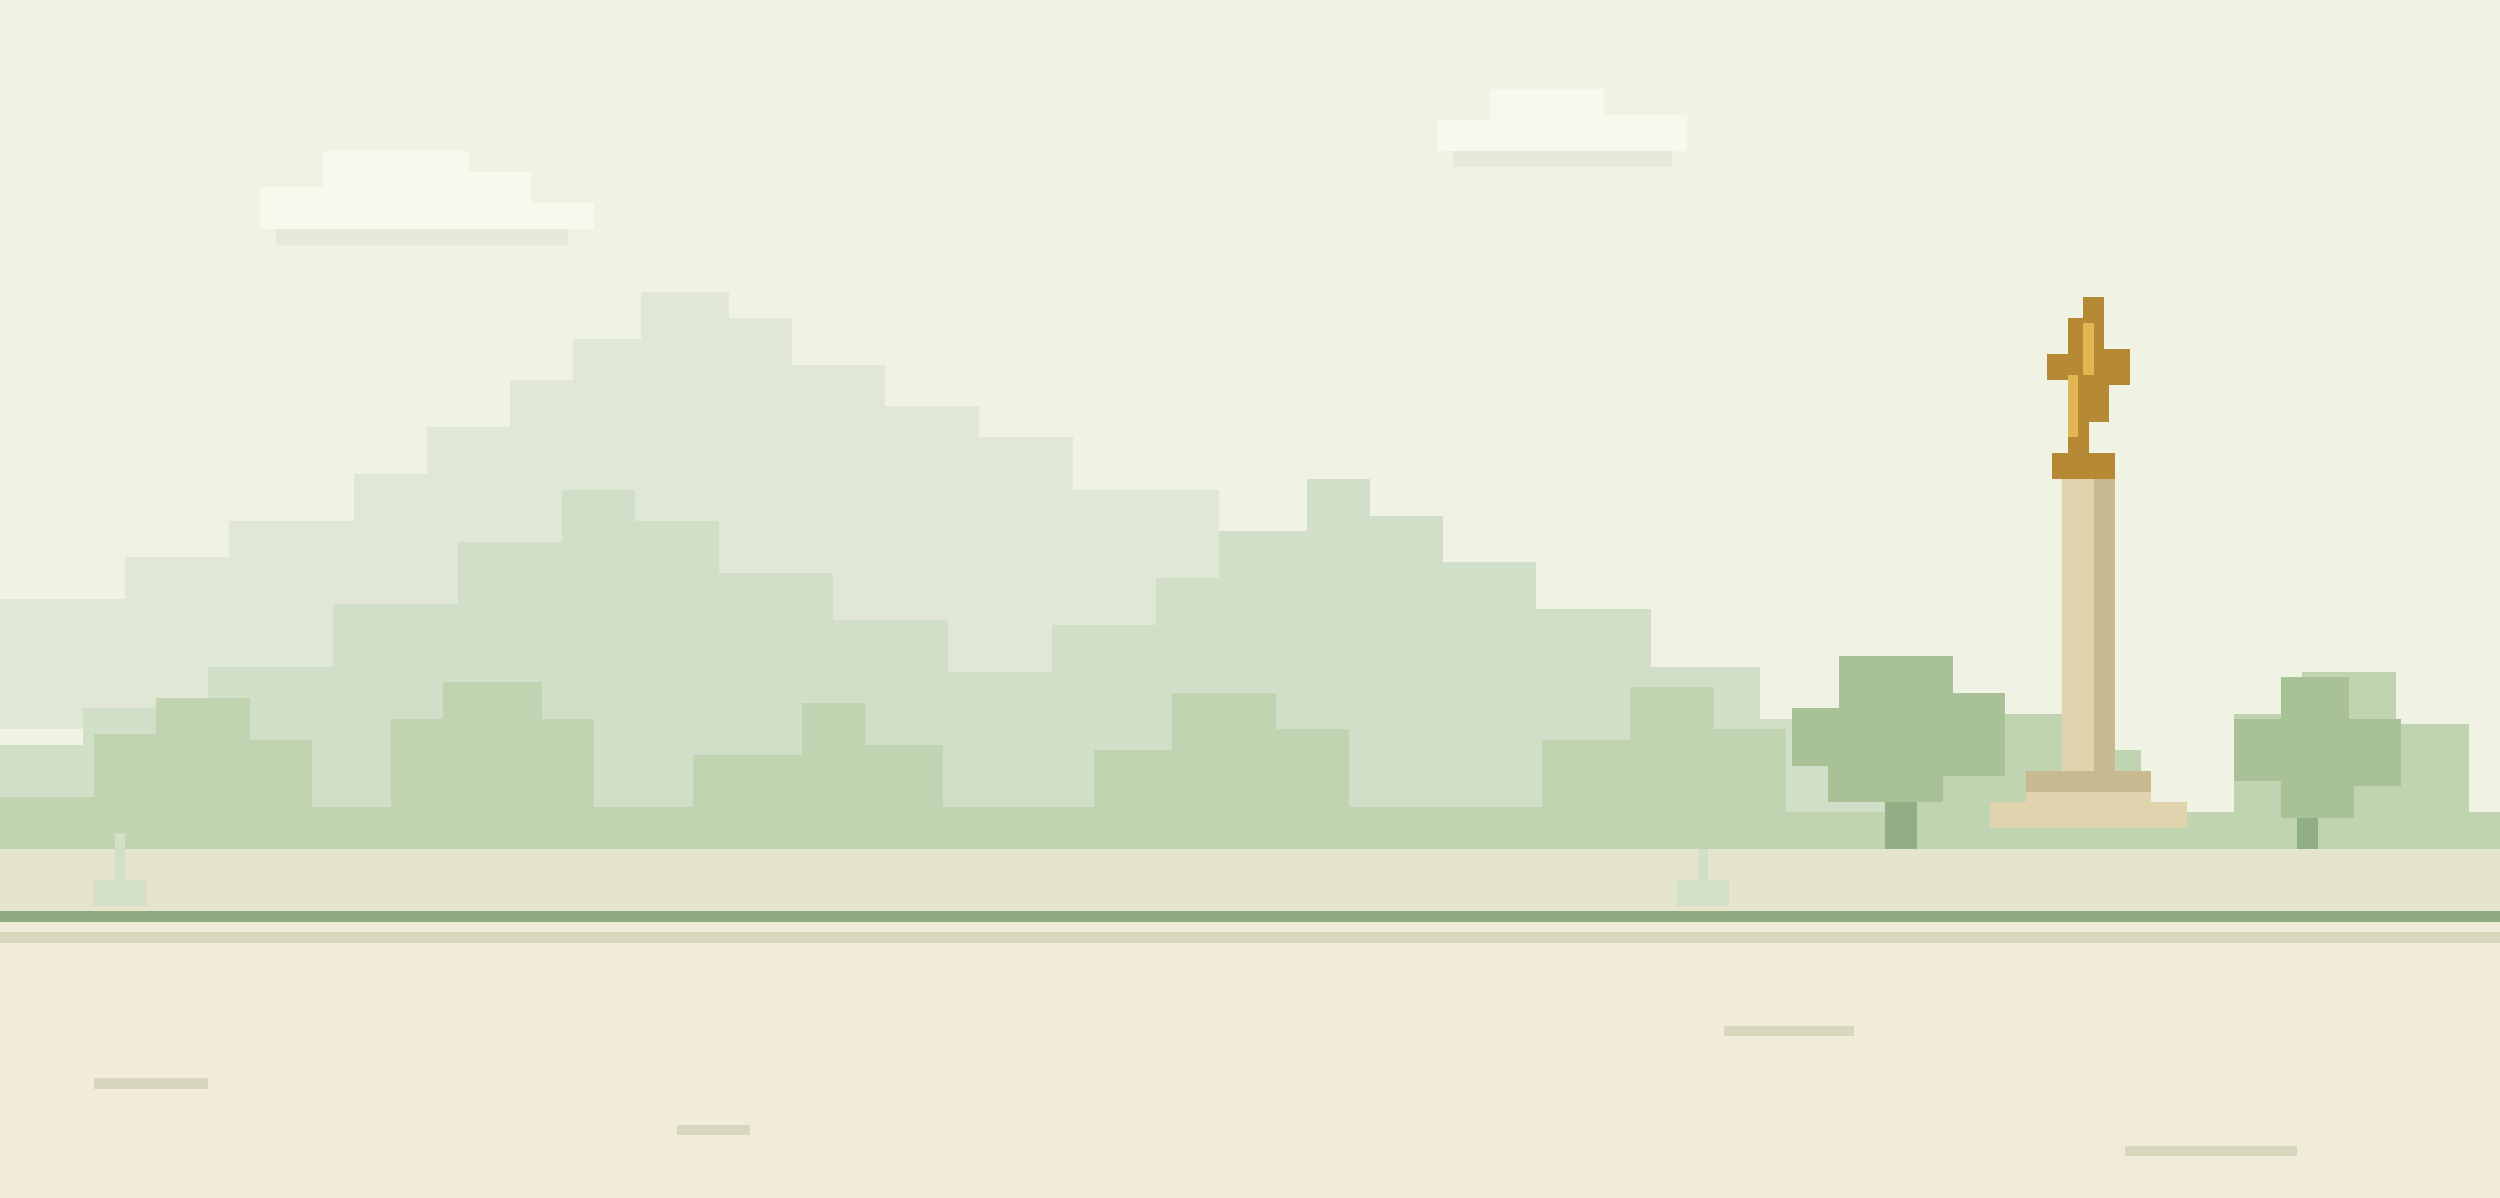
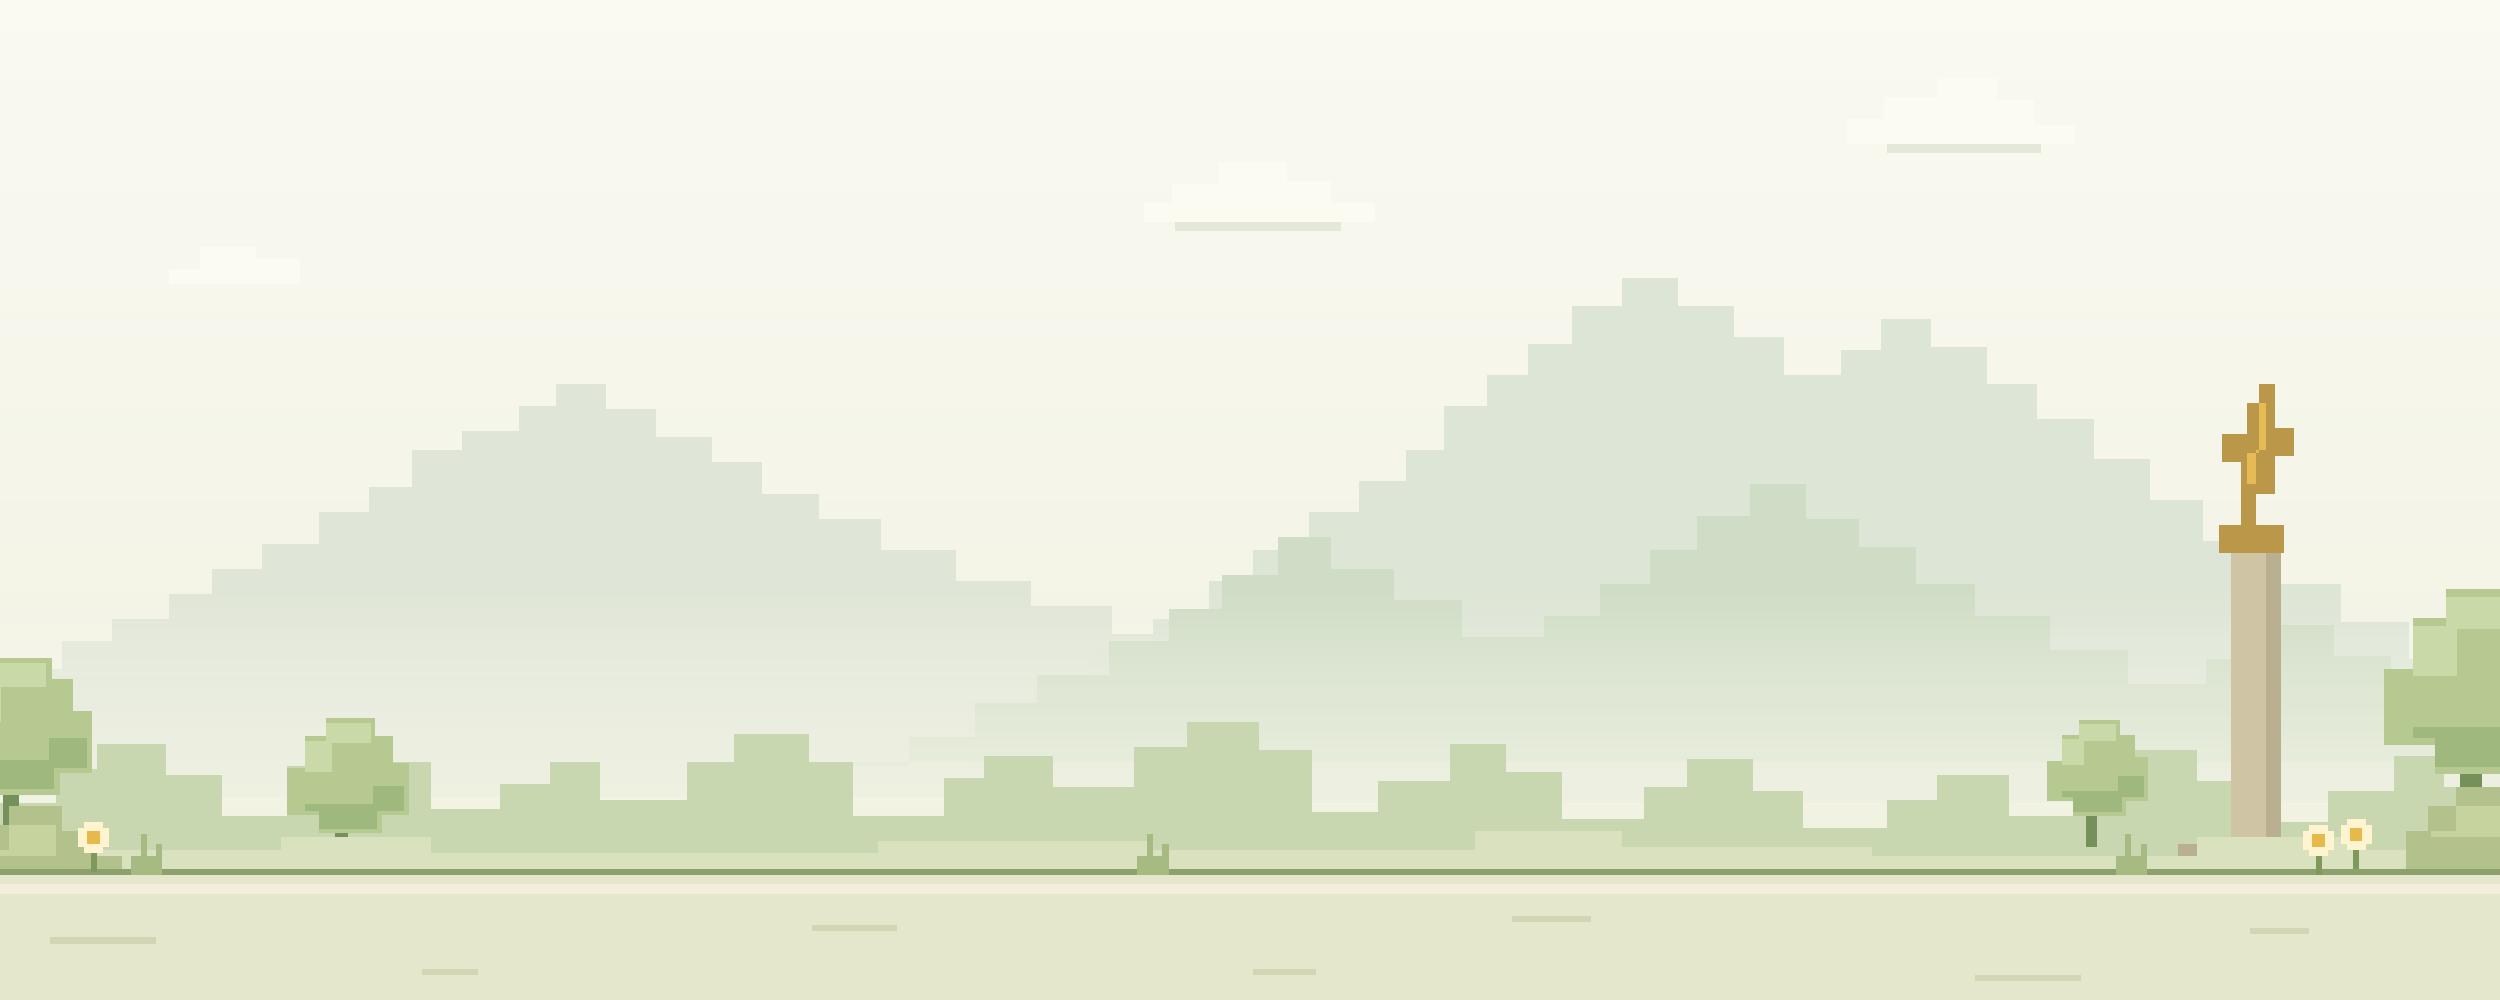
- <svg xmlns="http://www.w3.org/2000/svg" width="480" height="230" viewBox="0 0 480 230" shape-rendering="crispEdges">
-   <path fill="#f0f2e3" d="M0 0h480v230H0z" />
-   <path fill="#e0e7d5" d="M0 115h24v-8h20v-7h24v-9h14v-9h16v-9h12v-8h13v-9h17v5h12v9h18v8h18v6h18v10h28v11h26v12h20v23H0z" />
-   <path fill="#d2dfc8" d="M0 143h16v-7h24v-8h24v-12h24v-12h20v-10h14v6h16v10h22v9h22v10h20v-9h20v-9h12v-9h17v-10h12v7h14v9h18v9h22v11h21v10h28v25H0z" />
-   <path fill="#f9f8ec" d="M50 36h12v-7h28v4h12v6h12v5H50zm226-13h10v-6h22v5h16v7h-48z" />
-   <path fill="#e6e9d9" d="M53 44h56v3H53zm226-15h42v3h-42z" />
-   <path fill="#c0d4b1" d="M0 153h18v-12h12v-7h18v8h12v13h15v-17h10v-7h19v7h10v17h19v-10h21v-10h12v8h15v12h29v-11h15v-11h20v7h14v15h37v-13h17v-10h16v8h14v16h25v-9h13v-10h15v7h15v12h18v-19h13v-8h18v10h14v17h25v-9h15v-8h17v14h22v29H0z" />
-   <path fill="#91ae84" d="M362 142h6v32h-6zm79 4h4v28h-4z" />
-   <path fill="#a8c196" d="M344 136h9v-10h22v7h10v16h-12v5h-22v-7h-7zm85 2h9v-8h13v8h10v13h-9v6h-14v-7h-9z" />
-   <path fill="#dfd4ad" d="M389 148h24v6h7v5h-38v-5h7zM396 92h10v57h-10z" />
-   <path fill="#c7ba90" d="M402 92h4v57h-4zm-13 56h24v4h-24z" />
-   <path fill="#b68a34" d="M400 57h4v10h5v7h-4v7h-4v6h5v5h-12v-5h3V73h-4v-5h4v-7h3z" />
-   <path fill="#e2b653" d="M400 62h2v10h-3v12h-2V72h3z" />
-   <path fill="#e5e5ce" d="M0 163h480v13H0z" />
-   <path fill="#8eaa80" d="M0 175h480v2H0z" />
-   <path fill="#f1ecda" d="M0 177h480v53H0z" />
-   <path fill="#d8d7bd" d="M0 179h480v2H0zm18 28h22v2H18zm112 9h14v2h-14zm201-19h25v2h-25zm77 23h33v2h-33z" />
-   <path fill="#d4dfc7" d="M18 169h4v-9h2v9h4v5H18zm304 0h4v-6h2v6h4v5h-10z" />
+ <svg xmlns="http://www.w3.org/2000/svg" width="1600" height="640" viewBox="0 0 800 320" shape-rendering="crispEdges" preserveAspectRatio="none">
+   <defs>
+     <linearGradient id="sky" x2="0" y2="1">
+       <stop stop-color="#faf9f2" />
+       <stop offset="1" stop-color="#eff1df" />
+     </linearGradient>
+     <linearGradient id="mist" x2="0" y2="1">
+       <stop stop-color="#faf9f2" stop-opacity="0" />
+       <stop offset="1" stop-color="#eff1df" />
+     </linearGradient>
+     <g id="tree">
+       <path fill="#76905b" d="M21 34h6v38h-6zM14 44h8v5h-8z" />
+       <path fill="#b5c991" d="M8 12h9V4h22v8h8v12h7v23H42v8H14v-8H0V26h8z" />
+       <path fill="#c9d9a8" d="M8 14h9V6h20v9H20v13H8z" />
+       <path fill="#9fb87e" d="M8 42h30v-8h14v11H40v8H14v-8H8z" />
+     </g>
+     <g id="shrub">
+       <path fill="#b3c28c" d="M0 16h7V8h9V2h17v8h9v8h10v10H0z" />
+       <path fill="#c7d39f" d="M8 16h8V8h15v10H8z" />
+     </g>
+     <g id="grass">
+       <path fill="#a6ba82" d="M0 7h3V0h2v7h3V3h2v10H0z" />
+     </g>
+     <g id="flower">
+       <path fill="#7f985c" d="M4 6h2v10H4z" />
+       <path fill="#fff4d0" d="M2 0h6v2h2v6H8v2H2V8H0V2h2z" />
+       <path fill="#e7b84a" d="M3 3h4v4H3z" />
+     </g>
+   </defs>
+   <path fill="url(#sky)" d="M0 0h800v320H0z" />
+   <path fill="#e0e6d7" d="M0 214h20v-9h16v-7h18v-8h14v-8h16v-8h18v-10h16v-8h14v-12h16v-6h18v-8h12v-7h16v8h16v9h18v8h16v10h18v8h20v10h24v10h24v8h26v9h24v52H0z" />
+   <path fill="#dde5d6" d="M310 231h21v-12h18v-11h20v-10h18v-12h14v-10h18v-12h16v-10h15v-10h12v-14h14v-10h13v-10h14V98h16v-9h18v9h18v10h16v12h18v-8h13v-10h16v9h18v12h16v11h18v13h18v13h17v13h22v14h22v12h22v12h30v12h28v-8h26v42H310z" />
+   <path fill="#d0ddc6" d="M267 245h24v-9h21v-11h20v-9h23v-11h19v-10h17v-11h18v-12h17v10h20v10h22v12h26v-7h18v-10h16v-11h15v-11h17v-10h18v11h17v9h18v12h19v10h24v11h25v11h25v-8h20v-11h21v10h18v11h30v10h28v13H267z" />
+   <path fill="url(#mist)" d="M0 190h800v81H0z" />
+   <path fill="#fcfbf1" d="M366 65h9v-6h15v-7h22v6h14v7h14v6h-74zm225-27h12v-7h17v-6h19v7h12v8h13v6h-73zM54 86h10v-7h18v4h14v8H54z" />
+   <path fill="#e4e8d8" d="M376 71h53v3h-53zm228-25h49v3h-49z" />
+   <path fill="#c9d7b0" d="M0 257h18v-11h13v-8h22v10h18v13h21v-16h12v-9h18v8h16v15h22v-8h16v-7h16v12h28v-12h15v-9h24v9h14v17h29v-12h13v-7h22v10h26v-13h17v-8h23v9h17v20h21v-10h23v-12h18v9h18v15h26v-10h14v-9h21v10h16v12h27v-9h16v-8h23v13h21v-12h15v-9h24v10h17v13h25v-10h21v-11h16v10h19v10h27v-12h18v-10h24v12h20v29H0z" />
+   <g transform="translate(707 123)">
+     <path fill="#cfc5a4" d="M-10 147h50v7h8v6h-66v-6h8zM7 54h16v94H7z" />
+     <path fill="#b9b092" d="M18 54h5v94h-5zM-10 147h50v4h-50z" />
+     <path fill="#bb9849" d="M16 0h5v14h6v9h-6v12h-6v10h9v9H3v-9h7V25H4v-9h8V6h4z" />
+     <path fill="#e5bb55" d="M16 6h2v15h-3v11h-3V22h4z" />
+   </g>
+   <use href="#tree" transform="translate(-17 207) scale(.86)" />
+   <use href="#tree" transform="translate(763 184) scale(1.16)" />
+   <use href="#tree" transform="translate(655 228) scale(.6)" />
+   <use href="#tree" transform="translate(92 227) scale(.72)" />
+   <path fill="#d9e1be" d="M0 272h90v-4h48v5h143v-4h88v3h103v-6h47v5h80v3h104v-6h52v4h45v48H0z" />
+   <use href="#shrub" transform="translate(-13 256)" />
+   <use href="#shrub" transform="translate(770 250)" />
+   <path fill="#8ca16b" d="M0 278h800v2H0z" />
+   <path fill="#e5e7cc" d="M0 280h800v40H0z" />
+   <path fill="#f3eedb" d="M0 283h800v3H0z" />
+   <path fill="#d1d6b5" d="M16 300h34v2H16zm119 10h18v2h-18zm125-14h27v2h-27zm141 14h20v2h-20zm83-17h25v2h-25zm148 19h34v2h-34zm88-15h19v2h-19z" />
+   <use href="#grass" x="42" y="267" />
+   <use href="#grass" x="677" y="267" />
+   <use href="#grass" x="364" y="267" />
+   <use href="#flower" x="25" y="263" />
+   <use href="#flower" x="749" y="262" />
+   <use href="#flower" x="737" y="264" />
</svg>
